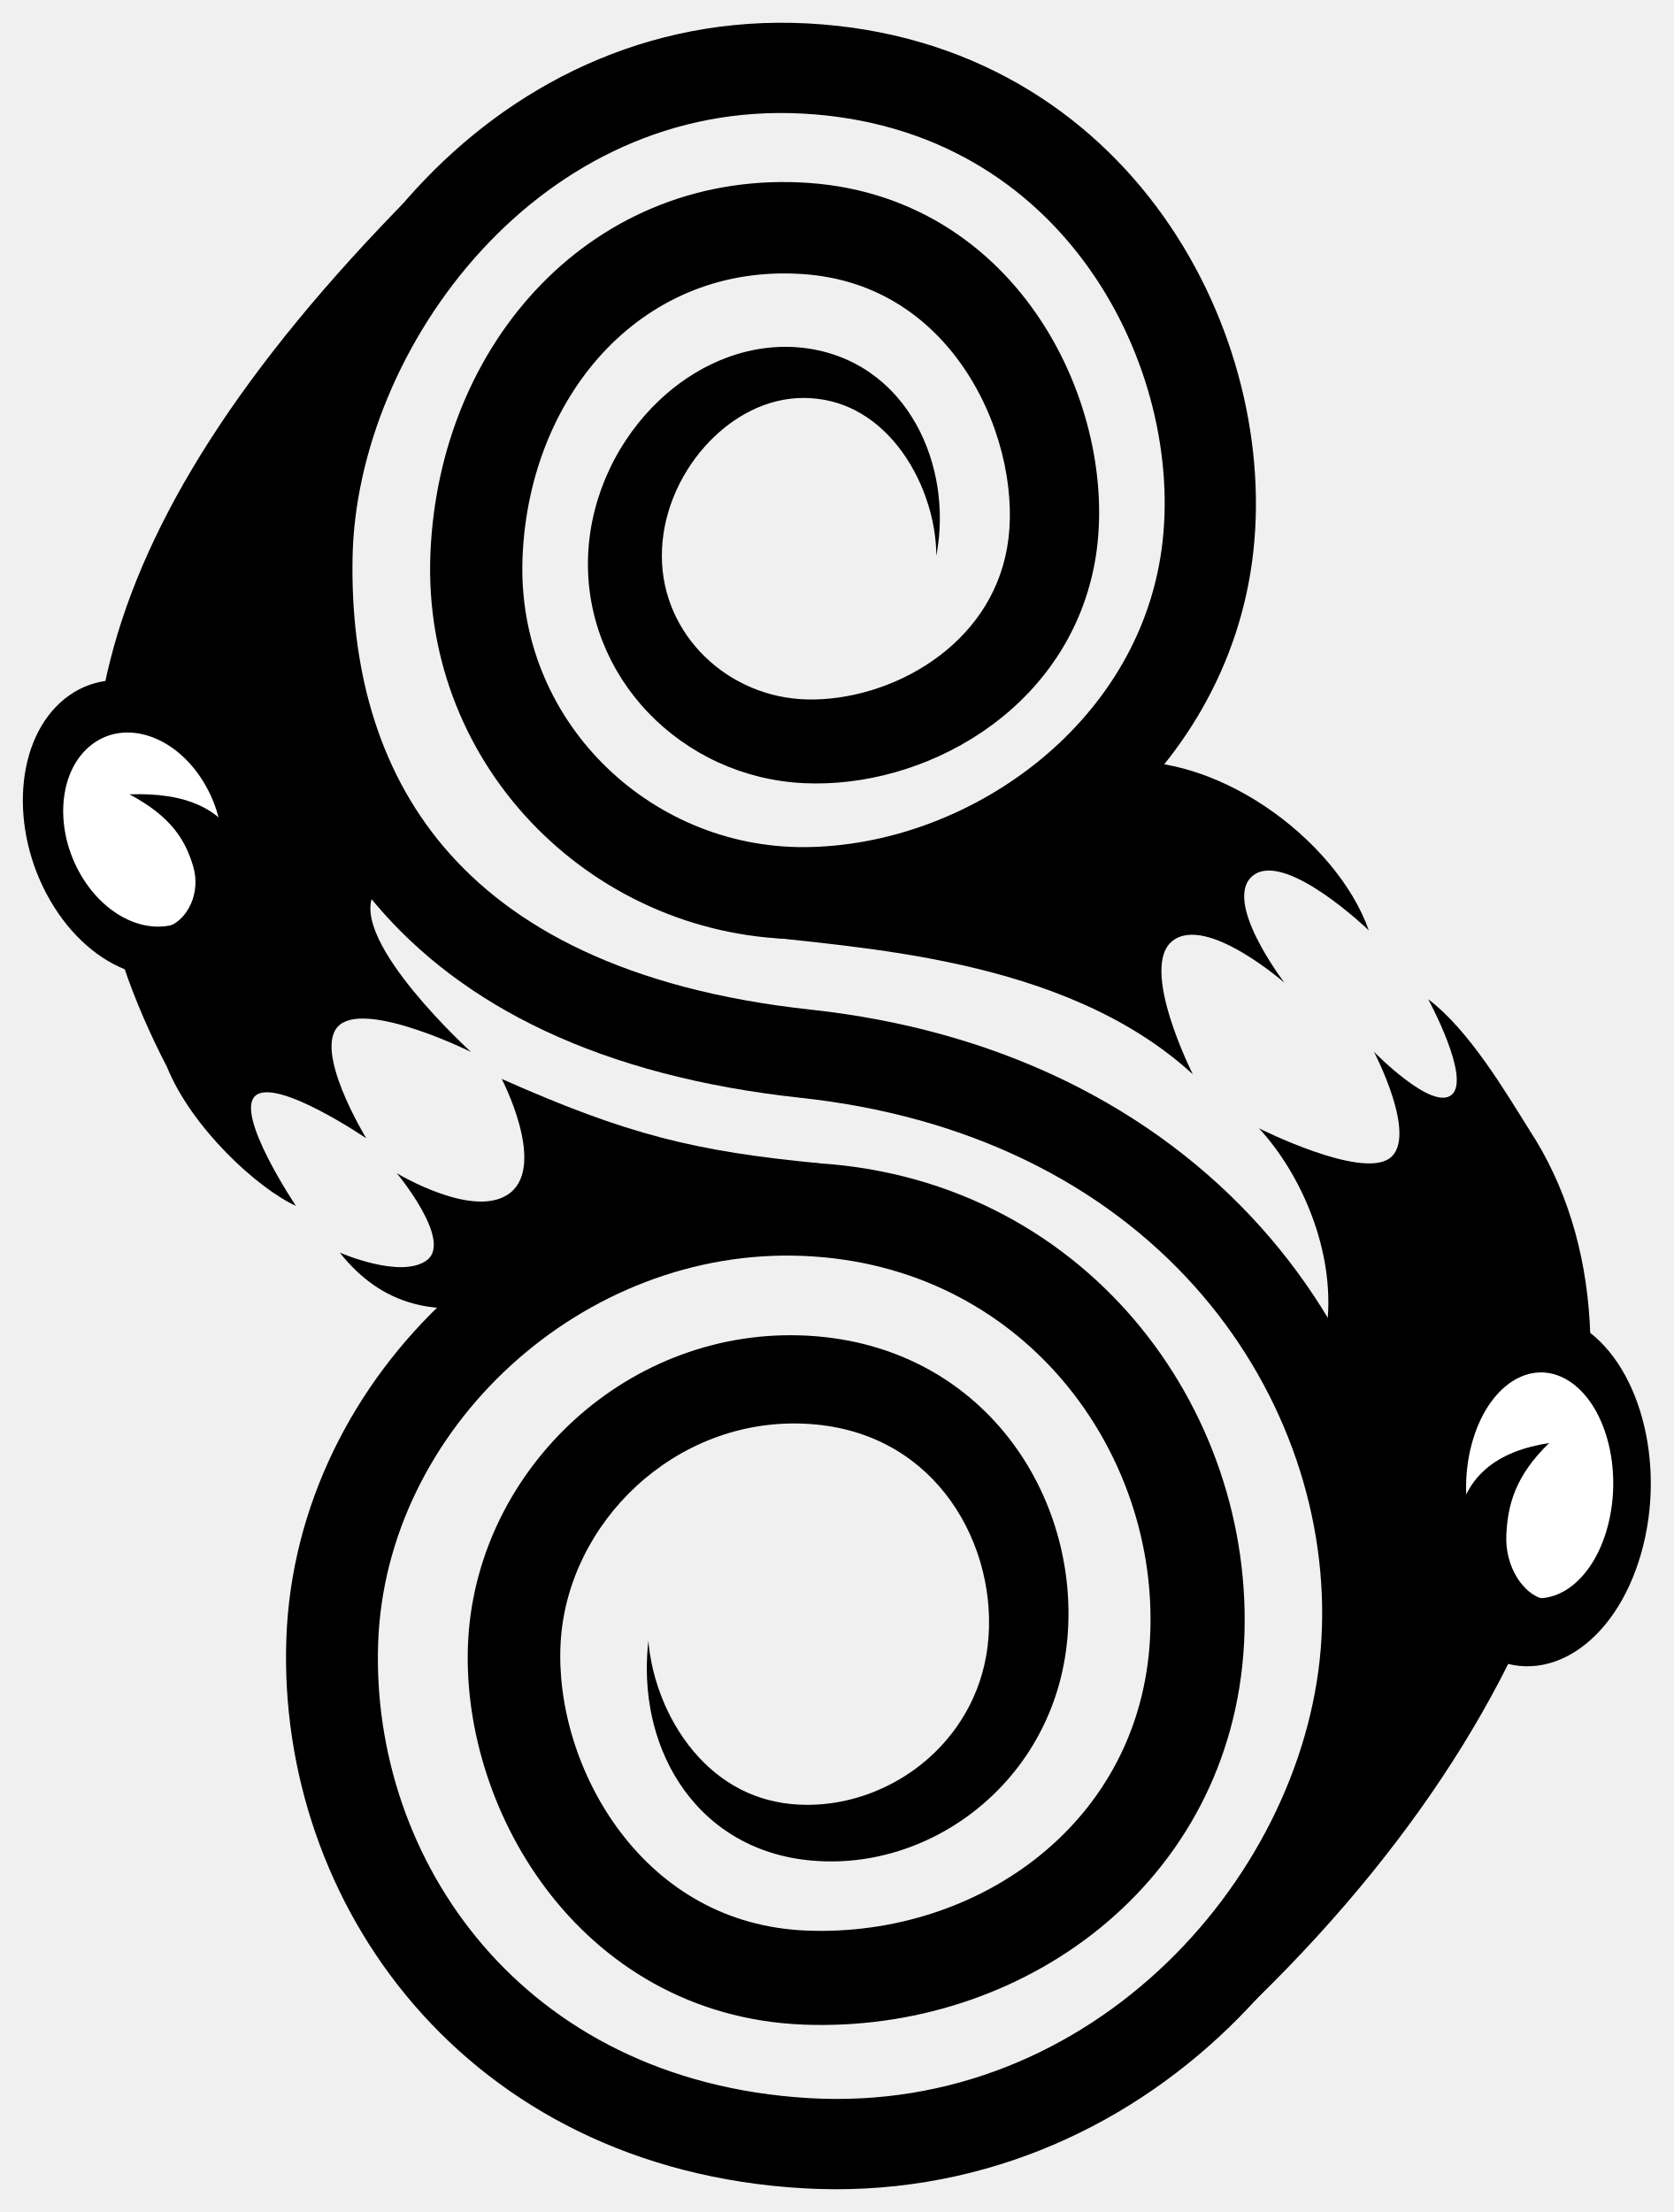
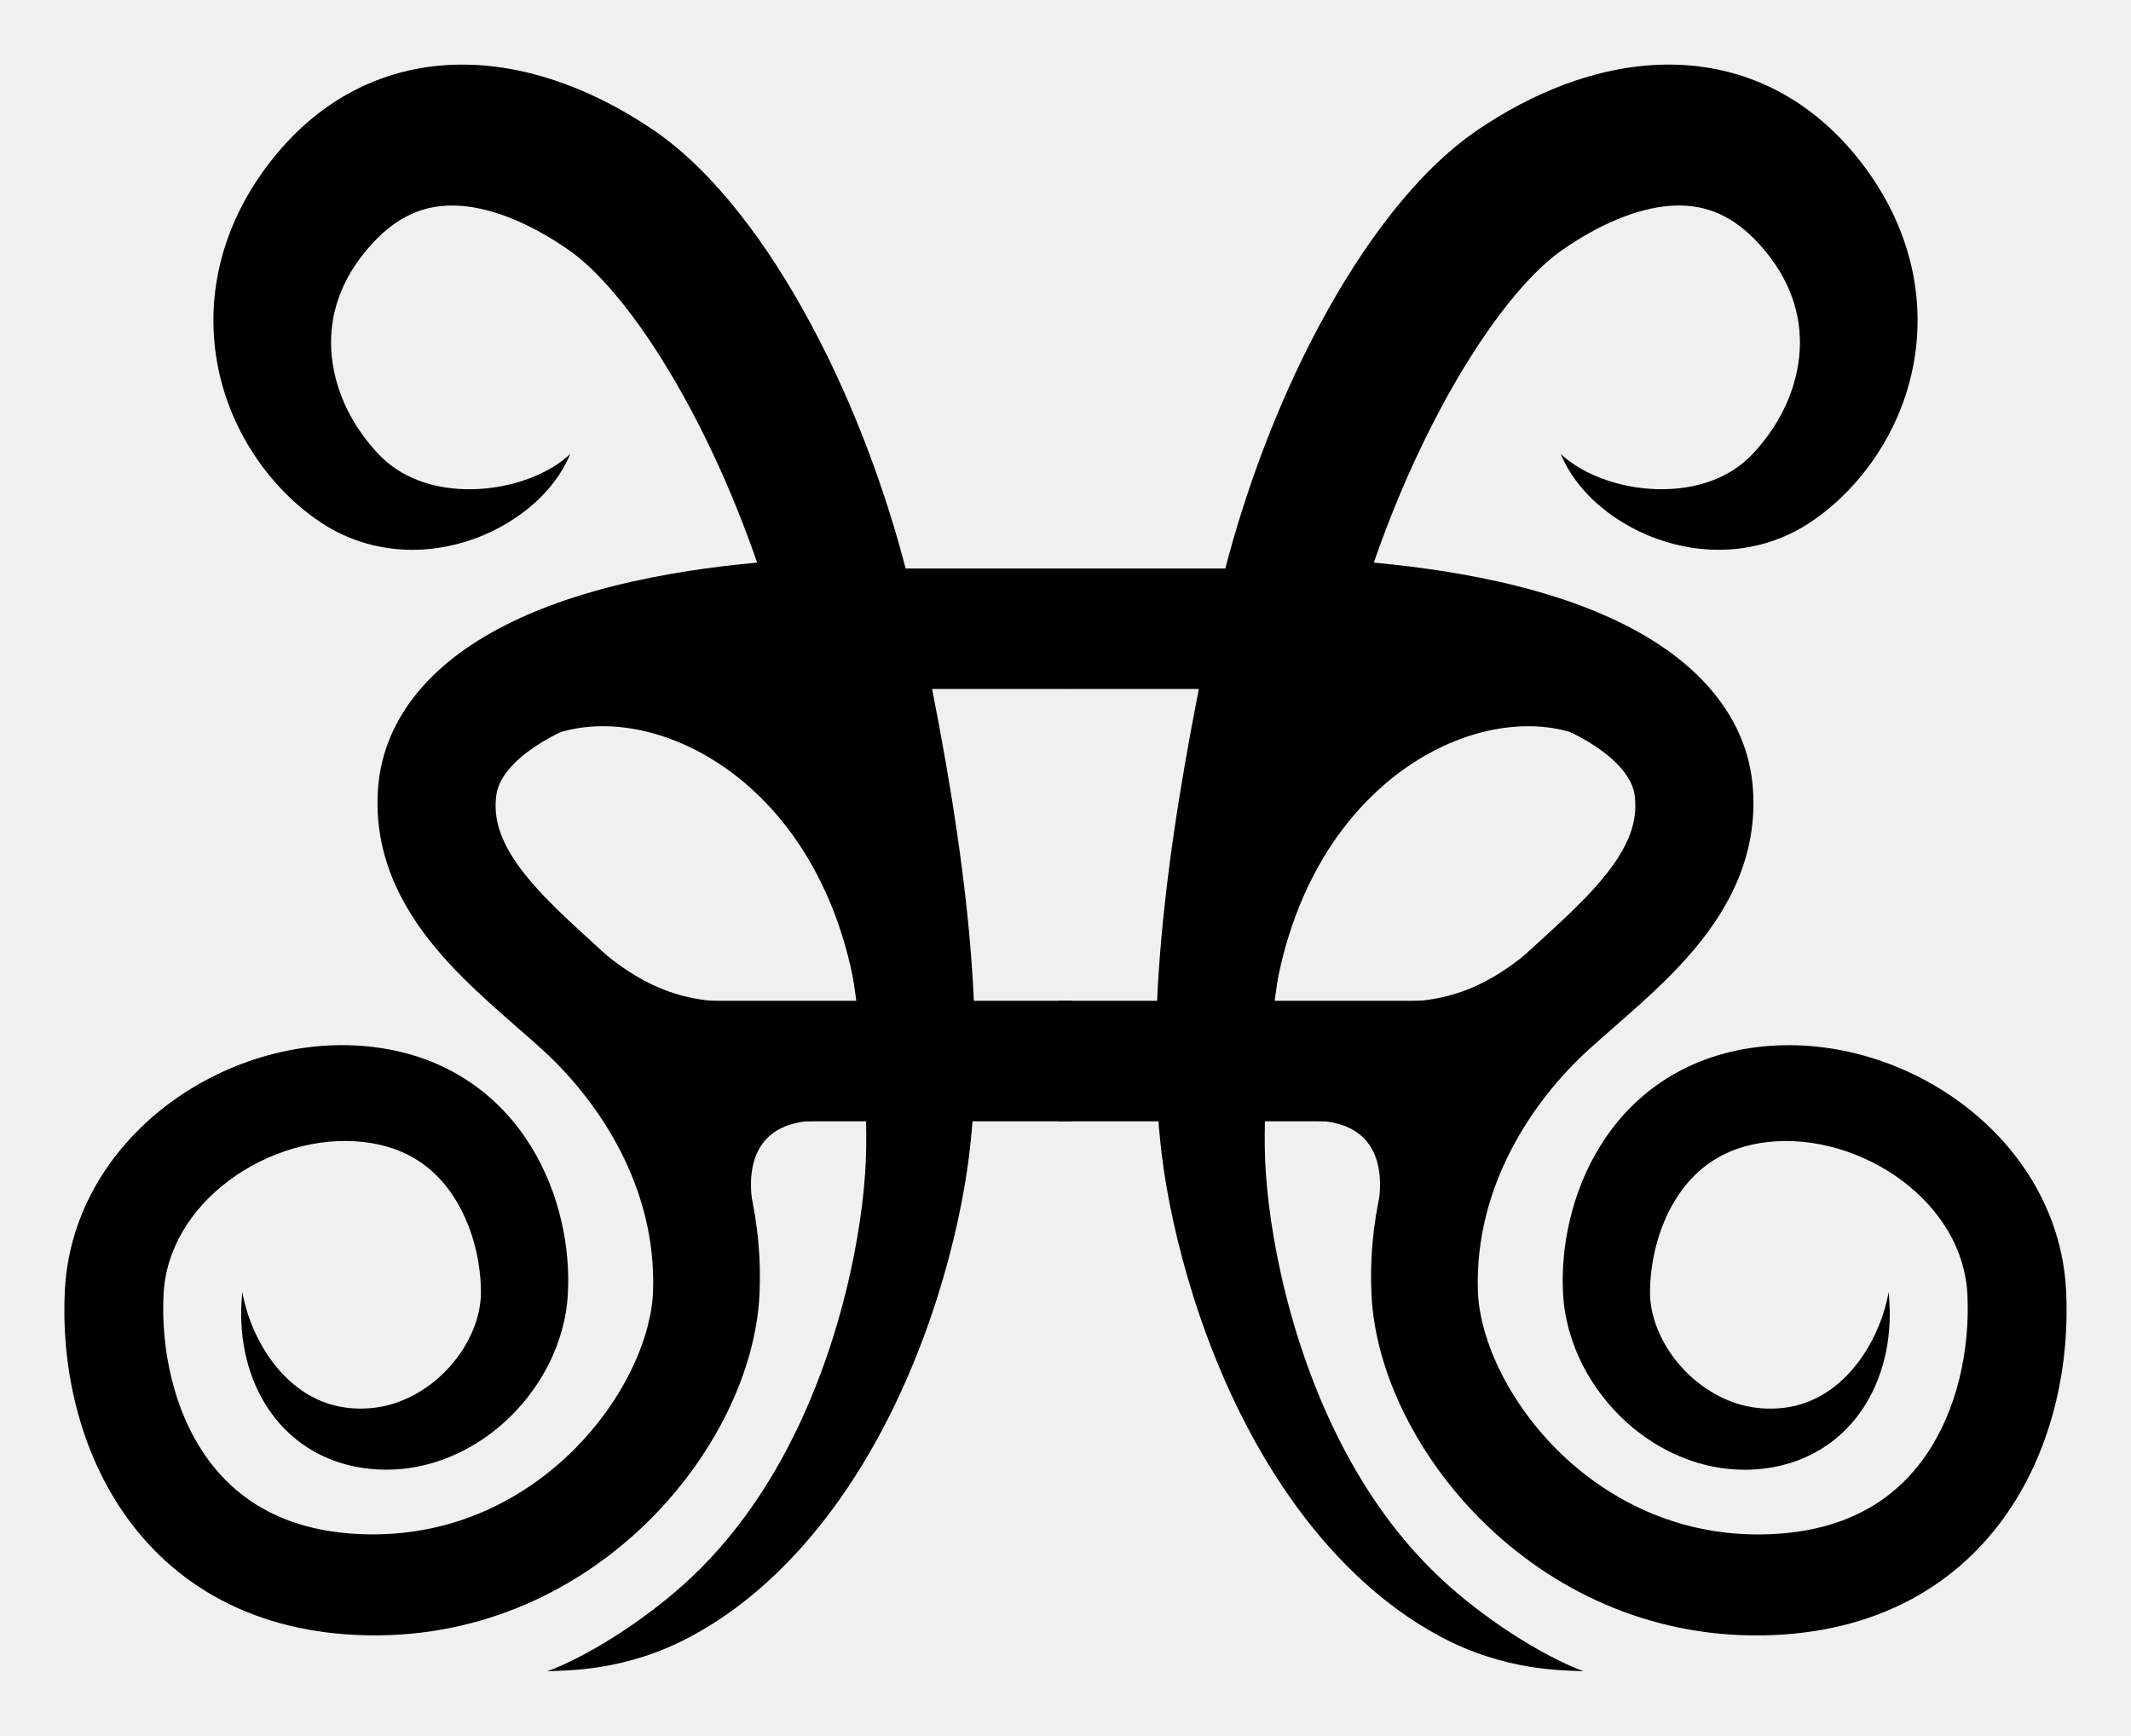
- <svg xmlns="http://www.w3.org/2000/svg" width="7.343in" height="9.705in" viewBox="0 0 186.512 246.507" version="1.1" id="svg1500">
+ <svg xmlns="http://www.w3.org/2000/svg" width="3.303in" height="2.691in" viewBox="0 0 83.896 68.351" version="1.1" id="svg1500">
  <defs id="defs1497">
    </defs>
-   <g id="layer1" transform="translate(136.1295,-2.342776)">
-     <path style="fill:#000000;fill-opacity:1;fill-rule:nonzero;stroke:none;stroke-width:3.545;stroke-linecap:square;stroke-miterlimit:2;stroke-dasharray:none;stroke-opacity:1" d="m -31.786,64.286 c 0.31,-1.647 0.582,-4.036 0.234,-6.915 -0.253,-2.092 -0.852,-4.56 -2.084,-7.009 -1.028,-2.041 -2.557,-4.182 -4.772,-5.922 -1.966,-1.545 -4.517,-2.802 -7.693,-3.266 -2.928,-0.427 -5.977,-0.1 -8.951,0.994 -2.441,0.898 -4.794,2.301 -6.916,4.16 -0.265,0.232 -0.527,0.472 -0.786,0.72 -2.098,2.006 -4.039,4.575 -5.479,7.648 -1.293,2.759 -2.204,5.982 -2.354,9.497 -0.138,3.259 0.39,6.522 1.605,9.623 1.135,2.895 2.856,5.611 5.115,7.967 2.135,2.226 4.751,4.131 7.762,5.513 2.873,1.319 6.114,2.164 9.592,2.325 3.269,0.152 6.725,-0.249 10.143,-1.216 3.299,-0.934 6.612,-2.411 9.67,-4.474 2.966,-2.001 5.727,-4.579 7.949,-7.764 2.169,-3.11 3.81,-6.782 4.599,-10.985 0.771,-4.109 0.669,-8.671 -0.263,-13.222 -0.914,-4.462 -2.653,-9.038 -5.282,-13.228 -2.583,-4.117 -6.067,-7.925 -10.521,-10.814 -4.4,-2.854 -9.676,-4.762 -15.774,-5.189 -5.886,-0.412 -11.48,0.46 -16.581,2.456 -5.031,1.969 -9.505,5.003 -13.25,8.852 -7.363,7.567 -11.869,18.24 -12.341,30.046 -0.239,5.983 0.8,11.701 2.889,16.909 2.072,5.168 5.166,9.805 9.021,13.684 3.833,3.857 8.424,6.969 13.517,9.103 5.074,2.127 10.646,3.281 16.441,3.228 5.682,-0.052 11.394,-1.136 16.812,-3.104 5.41,-1.965 10.562,-4.824 15.129,-8.463 4.569,-3.64 8.57,-8.073 11.652,-13.194 C 0.386,77.112 2.538,71.309 3.402,64.977 4.265,58.661 3.833,51.916 2.189,45.344 0.539,38.745 -2.35,32.245 -6.471,26.444 -10.616,20.609 -16.014,15.474 -22.648,11.675 -29.33,7.848 -37.168,5.434 -46.068,4.957 c -9.019,-0.484 -17.326,1.265 -24.683,4.568 -7.405,3.324 -13.8,8.195 -19.05,13.914 -5.295,5.768 -9.449,12.428 -12.321,19.346 -2.904,6.995 -4.527,14.329 -4.663,21.403 -0.133,6.904 0.633,13.809 2.6,20.385 2,6.687 5.231,12.989 9.952,18.556 4.804,5.664 11.044,10.441 18.841,14.1 7.93,3.722 17.399,6.257 28.52,7.459 9.374,1.014 17.476,3.376 24.372,6.622 0.706,0.332 1.401,0.675 2.086,1.027 7.354,3.784 13.469,8.706 18.31,14.378 9.417,11.035 13.987,24.917 13.244,38.201 -0.358,6.412 -2.083,12.988 -5.059,19.248 -2.934,6.172 -7.061,11.984 -12.188,16.928 -5.064,4.884 -11.081,8.9 -17.834,11.568 -6.675,2.637 -14.106,3.973 -22.103,3.495 -8.054,-0.481 -15.115,-2.404 -21.162,-5.372 -6.005,-2.947 -11.055,-6.947 -15.099,-11.658 -8.037,-9.362 -12.126,-21.572 -11.679,-33.754 0.218,-5.924 1.727,-11.637 4.283,-16.884 2.554,-5.241 6.146,-10 10.506,-13.984 4.357,-3.982 9.454,-7.166 14.995,-9.287 5.54,-2.12 11.513,-3.173 17.642,-2.911 6.161,0.264 11.685,1.767 16.492,4.16 4.828,2.404 8.977,5.729 12.337,9.674 6.793,7.974 10.313,18.409 9.763,28.774 -0.274,5.165 -1.603,9.771 -3.689,13.771 -2.107,4.04 -5.015,7.518 -8.484,10.348 -7.077,5.773 -16.437,8.813 -26.005,8.461 -4.655,-0.171 -8.663,-1.392 -12.064,-3.273 -3.469,-1.918 -6.392,-4.572 -8.737,-7.655 -2.391,-3.143 -4.16,-6.706 -5.286,-10.334 -1.15,-3.707 -1.605,-7.404 -1.425,-10.747 0.18,-3.359 1.063,-6.585 2.489,-9.524 1.464,-3.019 3.494,-5.722 5.914,-7.966 2.492,-2.31 5.377,-4.116 8.482,-5.314 3.207,-1.238 6.648,-1.828 10.191,-1.684 3.664,0.149 6.734,1.048 9.268,2.364 2.659,1.38 4.829,3.272 6.532,5.436 1.8,2.287 3.085,4.887 3.881,7.553 0.848,2.842 1.131,5.724 0.935,8.423 -0.207,2.86 -0.977,5.373 -2.054,7.515 -1.19,2.367 -2.778,4.33 -4.513,5.89 -1.214,1.091 -2.506,1.991 -3.811,2.714 -3.133,1.737 -6.517,2.577 -9.781,2.584 -2.617,0.007 -4.837,-0.531 -6.714,-1.366 -2.146,-0.955 -3.926,-2.336 -5.368,-3.883 -1.733,-1.859 -2.977,-3.949 -3.841,-5.924 -1.193,-2.725 -1.681,-5.262 -1.827,-7.115 -0.197,1.819 -0.337,4.486 0.224,7.596 0.404,2.24 1.203,4.867 2.717,7.439 1.258,2.139 3.078,4.346 5.652,6.116 2.274,1.564 5.165,2.804 8.721,3.253 4.317,0.547 9.002,-0.062 13.481,-2.074 1.861,-0.836 3.733,-1.935 5.523,-3.331 2.556,-1.993 4.979,-4.623 6.865,-7.926 1.712,-2.999 2.99,-6.574 3.446,-10.658 0.418,-3.745 0.162,-7.739 -0.887,-11.699 -0.983,-3.714 -2.678,-7.438 -5.188,-10.801 -2.385,-3.194 -5.524,-6.081 -9.46,-8.226 -3.772,-2.055 -8.228,-3.402 -13.323,-3.681 -4.904,-0.269 -9.708,0.487 -14.193,2.155 -4.331,1.61 -8.334,4.059 -11.784,7.193 -3.348,3.041 -6.185,6.736 -8.255,10.914 -2.018,4.073 -3.314,8.622 -3.605,13.433 -0.28,4.647 0.329,9.576 1.797,14.385 1.439,4.715 3.727,9.393 6.89,13.581 3.11,4.118 7.097,7.799 11.968,10.508 4.811,2.676 10.421,4.365 16.746,4.606 11.977,0.455 23.874,-3.323 33.039,-10.797 4.514,-3.681 8.358,-8.259 11.159,-13.637 2.78,-5.338 4.504,-11.413 4.853,-18.073 0.683,-13.057 -3.75,-26.118 -12.29,-36.113 -4.245,-4.968 -9.508,-9.18 -15.651,-12.226 -6.13,-3.04 -13.088,-4.896 -20.697,-5.209 -7.618,-0.313 -14.999,1.012 -21.79,3.625 -6.782,2.61 -12.978,6.506 -18.254,11.348 -5.279,4.844 -9.657,10.653 -12.783,17.104 -3.134,6.468 -5.012,13.586 -5.268,21.013 -0.507,14.671 4.434,29.396 14.216,40.741 4.936,5.725 11.086,10.569 18.35,14.117 7.319,3.575 15.699,5.801 25.016,6.343 9.516,0.554 18.408,-1.053 26.389,-4.222 8.054,-3.197 15.154,-7.969 21.084,-13.706 5.995,-5.8 10.813,-12.604 14.244,-19.846 3.478,-7.343 5.552,-15.178 5.978,-22.971 0.869,-15.891 -4.6,-32.254 -15.638,-45.174 -5.688,-6.659 -12.826,-12.38 -21.311,-16.745 -0.789,-0.406 -1.589,-0.8 -2.4,-1.181 -7.935,-3.734 -17.105,-6.379 -27.518,-7.507 -10.256,-1.111 -18.625,-3.413 -25.377,-6.586 -6.609,-3.105 -11.674,-7.046 -15.487,-11.549 -3.752,-4.431 -6.36,-9.489 -7.999,-14.988 -1.618,-5.432 -2.289,-11.291 -2.164,-17.346 0.117,-5.71 1.445,-11.816 3.926,-17.771 2.45,-5.881 5.993,-11.537 10.474,-16.406 4.434,-4.818 9.755,-8.83 15.788,-11.528 5.967,-2.669 12.684,-4.079 20.036,-3.676 7.366,0.404 13.665,2.392 18.944,5.425 5.267,3.026 9.585,7.129 12.942,11.87 3.348,4.727 5.717,10.063 7.067,15.5 1.348,5.425 1.66,10.865 0.979,15.795 -0.676,4.894 -2.344,9.384 -4.76,13.385 -2.418,4.004 -5.593,7.53 -9.28,10.46 -3.69,2.932 -7.869,5.246 -12.256,6.833 -4.395,1.591 -8.958,2.438 -13.409,2.474 -4.366,0.036 -8.557,-0.836 -12.379,-2.441 -3.841,-1.613 -7.306,-3.964 -10.198,-6.875 -2.907,-2.927 -5.223,-6.408 -6.771,-10.266 -1.556,-3.879 -2.341,-8.154 -2.163,-12.674 0.373,-9.453 3.965,-17.689 9.421,-23.315 2.769,-2.855 6.024,-5.057 9.636,-6.481 3.653,-1.44 7.731,-2.108 12.149,-1.811 4.346,0.292 7.975,1.615 10.974,3.542 3.069,1.972 5.575,4.642 7.501,7.676 1.967,3.098 3.301,6.53 4.014,9.892 0.731,3.447 0.786,6.7 0.307,9.399 -0.491,2.765 -1.53,5.16 -2.921,7.211 -1.436,2.116 -3.274,3.904 -5.343,5.347 -2.136,1.49 -4.496,2.596 -6.876,3.318 -2.468,0.749 -4.909,1.071 -7.136,1.021 -2.241,-0.049 -4.343,-0.536 -6.226,-1.332 -1.977,-0.836 -3.715,-2.015 -5.152,-3.408 -1.519,-1.473 -2.695,-3.178 -3.501,-4.999 -0.861,-1.944 -1.306,-4.027 -1.32,-6.169 -0.015,-2.328 0.471,-4.56 1.263,-6.563 0.88,-2.224 2.135,-4.158 3.521,-5.714 0.171,-0.192 0.343,-0.378 0.517,-0.558 1.399,-1.448 2.946,-2.586 4.541,-3.391 1.93,-0.974 3.941,-1.468 5.947,-1.465 2.219,0.006 4.127,0.54 5.765,1.384 1.867,0.962 3.417,2.346 4.657,3.883 1.48,1.835 2.508,3.87 3.179,5.745 0.921,2.574 1.197,4.868 1.194,6.583 z" id="path6734" />
-     <path style="fill:#000000;fill-opacity:1;stroke:none;stroke-width:3.545;stroke-linecap:square;stroke-miterlimit:2;stroke-dasharray:none;stroke-opacity:1" d="m -90.615,96.234 c 0,0 -21.479,21.623 -26.911,25.001 -15.271,-29.483 -10.731,-58.697 27.259,-97.166 l -9.692,45.6 z" id="path7641" />
-     <ellipse style="fill:#000000;fill-opacity:1;stroke:none;stroke-width:3.566;stroke-linecap:square;stroke-miterlimit:2;stroke-dasharray:none;stroke-opacity:1" id="ellipse7643" cx="-1.734" cy="153.526" rx="16.707" ry="12.816" transform="matrix(0.5018152,0.8649748,-0.7794841,0.626422,0,0)" />
-     <ellipse style="fill:#ffffff;fill-opacity:1;stroke:none;stroke-width:3.557;stroke-linecap:square;stroke-miterlimit:2;stroke-dasharray:none;stroke-opacity:1" id="ellipse7645" cx="1.569" cy="152.9" rx="11.047" ry="8.587" transform="matrix(0.5169984,0.8559864,-0.791501,0.6111679,0,0)" />
-     <path style="fill:#000000;fill-opacity:1;stroke:none;stroke-width:3.545;stroke-linecap:square;stroke-miterlimit:2;stroke-dasharray:none;stroke-opacity:1" d="m -117.526,121.235 c 2.773,6.836 10.132,13.557 14.376,15.494 0,0 -6.887,-10.256 -4.507,-12.284 2.38,-2.028 12.346,4.752 12.346,4.752 0,0 -6.178,-10.097 -2.924,-12.671 3.254,-2.574 14.598,3.047 14.598,3.047 0,0 -13.478,-12.244 -10.884,-17.533 l 1.835,-1.521 -6.811,-8.151 -10.007,8.271 z" id="path7649" />
-     <path style="fill:#000000;fill-opacity:1;stroke:none;stroke-width:3.545;stroke-linecap:square;stroke-miterlimit:2;stroke-dasharray:none;stroke-opacity:1" d="m -117.453,105.644 c 2.309,-0.834 3.721,-3.875 2.847,-6.778 -0.874,-2.903 -2.429,-5.521 -7.093,-7.999 5.917,-0.222 10.962,1.35 12.77,6.919 1.808,5.569 0.545,9.806 0.545,9.806 z" id="path7651" />
-     <path style="fill:#000000;fill-opacity:1;stroke:none;stroke-width:3.545;stroke-linecap:square;stroke-miterlimit:2;stroke-dasharray:none;stroke-opacity:1" d="m 25.646,144.17 8.694,-15.855 c 15.946,24.443 3.993,67.139 -38.073,103.844 l 20.024,-52.771 -4.779,-26.341 z" id="path7679" />
-     <ellipse style="fill:#000000;fill-opacity:1;stroke:none;stroke-width:3.602;stroke-linecap:square;stroke-miterlimit:2;stroke-dasharray:none;stroke-opacity:1" id="ellipse7681" cx="132.025" cy="82.056" rx="19.081" ry="14.132" transform="matrix(-0.2748403,0.9614899,0.863351,0.5046038,0,0)" />
-     <ellipse style="fill:#ffffff;fill-opacity:1;stroke:none;stroke-width:3.619;stroke-linecap:square;stroke-miterlimit:2;stroke-dasharray:none;stroke-opacity:1" id="ellipse7683" cx="130.078" cy="81.115" rx="12.119" ry="8.868" transform="matrix(-0.2597018,0.9656889,0.8535951,0.5209371,0,0)" />
-     <path style="fill:#000000;fill-opacity:1;stroke:none;stroke-width:3.545;stroke-linecap:square;stroke-miterlimit:2;stroke-dasharray:none;stroke-opacity:1" d="m 35.97,180.562 c -2.352,-0.503 -4.376,-3.654 -4.232,-7.082 0.144,-3.427 0.991,-6.663 4.777,-10.325 -5.582,0.864 -9.934,3.581 -10.333,10.18 -0.399,6.6 1.763,11.124 1.763,11.124 z" id="path7651-5" />
-     <path style="fill:#000000;fill-opacity:1;stroke:none;stroke-width:3.545;stroke-linecap:square;stroke-miterlimit:2;stroke-dasharray:none;stroke-opacity:1" d="m 34.34,128.314 c -2.751,-4.38 -6.754,-11.187 -11.309,-14.621 0,0 4.808,8.823 2.614,10.66 -2.193,1.836 -8.658,-4.799 -8.658,-4.799 0,0 4.99,9.522 1.742,11.873 -3.247,2.351 -14.559,-3.347 -14.559,-3.347 4.745,5.134 8.456,13.665 7.62,21.702 l -3.001,3.16 6.857,6.009 11.301,-11.98 z" id="path7685" />
-     <path style="fill:#000000;fill-opacity:1;stroke:none;stroke-width:3.545;stroke-linecap:square;stroke-miterlimit:2;stroke-dasharray:none;stroke-opacity:1" d="m -76.821,146.377 c -11.665,4.211 -17.751,0.2 -21.442,-4.443 0,0 6.868,3.008 9.728,0.829 2.861,-2.18 -3.372,-9.676 -3.372,-9.676 0,0 8.82,5.35 12.71,2.127 3.89,-3.224 -1.019,-12.635 -1.019,-12.635 14.066,6.245 21.54,8.06 35.398,9.399 l -0.96,6.356 c 0,0 -19.379,3.833 -31.043,8.044 z" id="path8459" />
-     <path style="fill:#000000;fill-opacity:1;stroke:none;stroke-width:3.545;stroke-linecap:square;stroke-miterlimit:2;stroke-dasharray:none;stroke-opacity:1" d="m -13.212,87.431 c 12.078,-2.015 26.05,8.442 29.625,18.588 0,0 -9.22,-8.869 -12.853,-6.141 -3.633,2.729 3.464,11.993 3.464,11.993 0,0 -8.687,-7.628 -12.474,-4.683 -3.787,2.946 2.257,14.877 2.257,14.877 C -17.639,108.82 -40.826,108.038 -53.178,106.453 l -6.794,-6.898 23.966,-1.244 c 0,0 10.715,-8.865 22.793,-10.88 z" id="path8461" />
+   <g id="layer1" transform="translate(-45.97895,-60.56857)">
+     <path style="opacity:1;fill:#000000;fill-opacity:1;fill-rule:nonzero;stroke:none;stroke-width:2.117;stroke-linecap:butt;stroke-linejoin:miter;stroke-miterlimit:2;stroke-dasharray:none;stroke-opacity:1" d="m 81.32,82.488 c -1.848,0 -4.972,0.062 -8.182,0.556 -2.019,0.311 -4.091,0.795 -5.954,1.548 -0.053,0.022 -0.107,0.043 -0.16,0.066 -1.463,0.607 -3.008,1.473 -4.198,2.717 -0.514,0.538 -0.973,1.158 -1.32,1.865 -0.325,0.661 -0.544,1.385 -0.624,2.159 -0.131,1.282 0.056,2.512 0.518,3.677 0.419,1.056 1.04,1.996 1.744,2.839 0.664,0.795 1.41,1.514 2.145,2.178 0.708,0.64 1.411,1.235 2.02,1.787 1.098,0.995 2.242,2.354 3.087,3.994 0.833,1.617 1.352,3.464 1.295,5.487 -0.023,0.886 -0.285,1.945 -0.811,3.053 -0.42,0.885 -0.99,1.763 -1.689,2.575 -0.188,0.218 -0.387,0.433 -0.596,0.643 -0.957,0.96 -2.138,1.822 -3.523,2.433 -1.316,0.58 -2.834,0.941 -4.537,0.922 -1.662,-0.018 -2.98,-0.369 -4.024,-0.917 -1.015,-0.533 -1.821,-1.28 -2.448,-2.182 -0.619,-0.891 -1.062,-1.936 -1.334,-3.053 -0.269,-1.103 -0.363,-2.239 -0.311,-3.292 0.043,-0.888 0.307,-1.722 0.749,-2.479 0.444,-0.761 1.07,-1.446 1.827,-2.011 0.761,-0.568 1.635,-1 2.546,-1.263 0.922,-0.266 1.858,-0.352 2.741,-0.254 0.888,0.099 1.58,0.368 2.128,0.715 0.568,0.36 1.027,0.835 1.392,1.381 0.381,0.569 0.655,1.209 0.836,1.855 0.19,0.678 0.27,1.337 0.276,1.904 0.009,0.501 -0.098,1.021 -0.302,1.524 -0.222,0.546 -0.547,1.047 -0.928,1.472 -0.316,0.353 -0.663,0.647 -1.021,0.882 -0.123,0.081 -0.25,0.157 -0.379,0.227 -0.532,0.286 -1.114,0.473 -1.73,0.523 -0.654,0.052 -1.227,-0.03 -1.736,-0.208 -0.561,-0.197 -1.054,-0.515 -1.48,-0.911 -0.494,-0.46 -0.875,-1.005 -1.156,-1.538 -0.388,-0.737 -0.578,-1.431 -0.661,-1.923 -0.049,0.482 -0.093,1.234 0.058,2.123 0.108,0.639 0.325,1.385 0.738,2.115 0.358,0.632 0.87,1.266 1.6,1.777 0.674,0.471 1.52,0.824 2.542,0.944 0.983,0.114 1.97,-0.007 2.904,-0.337 0.225,-0.08 0.446,-0.171 0.662,-0.274 0.625,-0.296 1.237,-0.698 1.801,-1.206 0.677,-0.609 1.291,-1.376 1.747,-2.276 0.419,-0.826 0.713,-1.785 0.765,-2.817 0.046,-0.873 -0.027,-1.858 -0.265,-2.869 -0.227,-0.965 -0.611,-1.986 -1.211,-2.947 -0.581,-0.931 -1.372,-1.818 -2.42,-2.518 -1.026,-0.686 -2.262,-1.167 -3.71,-1.351 -1.412,-0.179 -2.853,-0.053 -4.223,0.326 -1.353,0.374 -2.651,0.999 -3.795,1.837 -1.138,0.834 -2.136,1.889 -2.876,3.134 -0.742,1.25 -1.217,2.682 -1.302,4.237 -0.078,1.407 0.038,2.922 0.394,4.412 0.361,1.51 0.972,3.016 1.899,4.366 0.95,1.384 2.216,2.583 3.831,3.443 1.659,0.884 3.605,1.368 5.817,1.405 2.304,0.038 4.386,-0.438 6.195,-1.218 1.894,-0.816 3.494,-1.964 4.782,-3.224 0.283,-0.277 0.552,-0.56 0.807,-0.848 0.944,-1.066 1.734,-2.24 2.335,-3.46 0.741,-1.504 1.214,-3.121 1.285,-4.695 0.129,-2.832 -0.554,-5.395 -1.624,-7.58 -1.074,-2.193 -2.529,-3.986 -3.924,-5.311 -0.681,-0.648 -1.37,-1.255 -1.995,-1.844 -0.661,-0.623 -1.218,-1.192 -1.672,-1.76 -0.477,-0.597 -0.787,-1.127 -0.968,-1.617 -0.189,-0.511 -0.245,-0.998 -0.182,-1.507 0.025,-0.192 0.085,-0.381 0.185,-0.575 0.11,-0.212 0.275,-0.441 0.512,-0.682 0.579,-0.588 1.475,-1.134 2.617,-1.599 0.04,-0.016 0.079,-0.032 0.119,-0.048 1.422,-0.565 3.115,-0.973 4.914,-1.251 2.854,-0.441 5.696,-0.512 7.456,-0.512 z" id="path7487" />
+     <path style="opacity:1;fill:#000000;fill-opacity:1;fill-rule:nonzero;stroke:none;stroke-width:2.117;stroke-linecap:butt;stroke-linejoin:miter;stroke-miterlimit:2;stroke-dasharray:none;stroke-opacity:1" d="m 68.431,78.442 c -0.359,0.344 -0.98,0.77 -1.904,1.067 -0.649,0.209 -1.421,0.344 -2.236,0.323 -0.721,-0.019 -1.429,-0.158 -2.063,-0.438 -0.6,-0.265 -1.099,-0.638 -1.507,-1.118 -0.151,-0.17 -0.294,-0.347 -0.43,-0.53 -0.287,-0.389 -0.549,-0.828 -0.76,-1.31 -0.282,-0.642 -0.468,-1.347 -0.51,-2.079 -0.038,-0.677 0.047,-1.376 0.298,-2.078 0.237,-0.664 0.638,-1.372 1.288,-2.091 0.623,-0.688 1.232,-1.074 1.79,-1.284 0.546,-0.206 1.126,-0.277 1.75,-0.228 0.633,0.05 1.327,0.226 2.065,0.533 0.743,0.309 1.494,0.736 2.219,1.248 0.588,0.417 1.297,1.101 2.078,2.082 0.797,1 1.599,2.221 2.365,3.598 0.39,0.701 0.766,1.434 1.124,2.192 1.051,2.217 2.055,4.86 2.796,7.739 0.968,3.781 1.819,7.415 2.413,10.782 0.61,3.461 0.905,6.402 0.873,8.918 -0.007,0.642 -0.058,1.396 -0.159,2.219 -0.105,0.863 -0.262,1.782 -0.471,2.723 -0.471,2.123 -1.167,4.188 -2.051,6.046 -1.158,2.432 -2.491,4.212 -3.802,5.535 -0.489,0.494 -0.959,0.907 -1.39,1.257 -1.983,1.608 -3.829,2.529 -4.682,2.829 0.84,-0.039 3.085,0.001 5.643,-1.364 0.551,-0.294 1.154,-0.667 1.789,-1.139 1.707,-1.27 3.457,-3.119 5.026,-5.717 1.197,-1.982 2.17,-4.205 2.902,-6.516 0.325,-1.025 0.592,-2.037 0.802,-3.003 0.201,-0.919 0.349,-1.792 0.446,-2.577 0.358,-2.885 0.292,-6.188 -0.115,-9.893 -0.396,-3.605 -1.099,-7.454 -1.937,-11.345 -0.711,-3.283 -1.753,-6.311 -2.894,-8.873 -0.391,-0.878 -0.81,-1.737 -1.254,-2.567 -0.866,-1.619 -1.834,-3.14 -2.877,-4.455 -0.999,-1.259 -2.119,-2.398 -3.336,-3.228 -1.044,-0.711 -2.203,-1.342 -3.439,-1.804 -1.228,-0.459 -2.558,-0.759 -3.932,-0.782 -1.393,-0.023 -2.804,0.24 -4.146,0.878 -1.367,0.649 -2.561,1.638 -3.566,2.926 -1.027,1.315 -1.671,2.697 -1.997,4.064 -0.341,1.433 -0.323,2.806 -0.079,4.037 0.262,1.322 0.784,2.483 1.415,3.444 0.476,0.725 1.02,1.345 1.588,1.861 0.268,0.244 0.55,0.471 0.843,0.678 1.03,0.739 2.152,1.098 3.222,1.191 1.115,0.097 2.156,-0.095 3.029,-0.412 0.999,-0.362 1.798,-0.892 2.379,-1.417 0.83,-0.75 1.206,-1.471 1.393,-1.921 z" id="path7495" />
+     <path style="color:#000000;fill:#000000;stroke-linecap:square;stroke-miterlimit:2;-inkscape-stroke:none" d="m 66.139,86.559 0.793,3.333 c 3.769,-2.315 11.559,0.833 12.835,10.411 l 1.684,-15.191 z" id="path5633" />
+     <g id="g10398" transform="matrix(-1,0,0,1,156.8597,1.5875)" />
+     <path id="path10753" style="stroke:none;stroke-width:3.545;stroke-miterlimit:2" d="m 78.68,82.954 h 9.247 l 2.117,2.372 -2.117,2.372 h -9.247 z" />
+     <path id="path11042" style="stroke:none;stroke-width:3.545;stroke-miterlimit:2" d="M 88.17,99.978 H 69.265 l 2.554,4.744 H 88.17 l 2.117,-2.372 z" />
+     <path style="fill:#000000;stroke:none;stroke-width:3.545;stroke-linecap:butt;stroke-miterlimit:2;stroke-dasharray:none;stroke-opacity:1" d="m 75.701,108.484 -3.433,-4.686 6.102,0.899 c -2.518,-0.064 -3.169,1.589 -2.67,3.787 z" id="path11046" />
+     <path style="fill:#000000;stroke:none;stroke-width:3.545;stroke-linecap:butt;stroke-miterlimit:2;stroke-dasharray:none;stroke-opacity:1" d="m 68.455,96.906 c 2.189,2.204 3.942,3.106 6.32,3.106 l -3.569,2.779 z" id="path11048" />
+     <path style="opacity:1;fill:#000000;fill-opacity:1;fill-rule:nonzero;stroke:none;stroke-width:2.117;stroke-linecap:butt;stroke-linejoin:miter;stroke-miterlimit:2;stroke-dasharray:none;stroke-opacity:1" d="m 94.534,87.234 c 1.76,0 4.602,0.071 7.456,0.512 1.799,0.278 3.491,0.686 4.914,1.251 0.04,0.016 0.08,0.032 0.119,0.048 1.141,0.465 2.038,1.011 2.617,1.599 0.238,0.241 0.403,0.471 0.512,0.682 0.1,0.194 0.16,0.383 0.185,0.575 0.063,0.509 0.007,0.996 -0.182,1.507 -0.181,0.49 -0.491,1.02 -0.968,1.617 -0.455,0.569 -1.012,1.138 -1.672,1.76 -0.625,0.589 -1.314,1.196 -1.995,1.844 -1.395,1.325 -2.849,3.118 -3.924,5.311 -1.07,2.185 -1.754,4.748 -1.624,7.58 0.071,1.574 0.544,3.191 1.285,4.695 0.601,1.22 1.391,2.394 2.335,3.46 0.255,0.288 0.524,0.571 0.807,0.848 1.288,1.26 2.888,2.408 4.782,3.224 1.81,0.779 3.891,1.256 6.195,1.218 2.212,-0.037 4.158,-0.521 5.817,-1.405 1.615,-0.86 2.881,-2.059 3.831,-3.443 0.927,-1.35 1.539,-2.856 1.899,-4.366 0.356,-1.49 0.472,-3.005 0.394,-4.412 -0.086,-1.555 -0.56,-2.987 -1.302,-4.237 -0.739,-1.245 -1.738,-2.3 -2.876,-3.134 -1.144,-0.839 -2.442,-1.463 -3.795,-1.837 -1.37,-0.379 -2.81,-0.505 -4.223,-0.326 -1.448,0.183 -2.684,0.665 -3.71,1.351 -1.048,0.7 -1.839,1.587 -2.42,2.518 -0.6,0.961 -0.984,1.982 -1.211,2.947 -0.238,1.012 -0.311,1.996 -0.265,2.869 0.052,1.032 0.346,1.991 0.765,2.817 0.456,0.9 1.07,1.667 1.747,2.276 0.565,0.508 1.176,0.91 1.801,1.206 0.216,0.102 0.437,0.194 0.662,0.274 0.934,0.33 1.921,0.452 2.904,0.337 1.022,-0.12 1.868,-0.472 2.542,-0.944 0.73,-0.511 1.243,-1.145 1.6,-1.777 0.413,-0.73 0.63,-1.476 0.738,-2.115 0.151,-0.889 0.106,-1.641 0.058,-2.123 -0.083,0.493 -0.273,1.186 -0.661,1.923 -0.28,0.532 -0.661,1.077 -1.156,1.538 -0.426,0.396 -0.919,0.714 -1.48,0.911 -0.509,0.178 -1.082,0.26 -1.736,0.208 -0.617,-0.05 -1.199,-0.236 -1.73,-0.523 -0.129,-0.07 -0.256,-0.145 -0.379,-0.227 -0.357,-0.235 -0.705,-0.53 -1.021,-0.882 -0.381,-0.425 -0.706,-0.926 -0.928,-1.472 -0.204,-0.503 -0.312,-1.023 -0.302,-1.524 0.006,-0.567 0.087,-1.227 0.276,-1.904 0.181,-0.646 0.456,-1.287 0.836,-1.855 0.365,-0.546 0.824,-1.021 1.392,-1.381 0.548,-0.348 1.241,-0.616 2.128,-0.715 0.883,-0.099 1.82,-0.012 2.741,0.254 0.911,0.263 1.785,0.694 2.546,1.263 0.757,0.565 1.383,1.25 1.827,2.011 0.442,0.757 0.706,1.59 0.749,2.479 0.052,1.053 -0.042,2.189 -0.311,3.292 -0.273,1.117 -0.716,2.161 -1.334,3.053 -0.626,0.902 -1.433,1.649 -2.448,2.182 -1.044,0.548 -2.362,0.899 -4.024,0.917 -1.703,0.019 -3.221,-0.342 -4.537,-0.922 -1.385,-0.611 -2.567,-1.473 -3.523,-2.433 -0.21,-0.21 -0.408,-0.425 -0.596,-0.643 -0.699,-0.811 -1.269,-1.69 -1.689,-2.575 -0.525,-1.107 -0.788,-2.167 -0.811,-3.053 -0.056,-2.022 0.463,-3.869 1.295,-5.487 0.844,-1.64 1.988,-2.998 3.087,-3.994 0.608,-0.552 1.311,-1.147 2.02,-1.787 0.735,-0.664 1.481,-1.383 2.145,-2.178 0.704,-0.843 1.325,-1.783 1.744,-2.839 0.462,-1.165 0.649,-2.395 0.518,-3.677 -0.08,-0.774 -0.299,-1.498 -0.624,-2.159 -0.347,-0.707 -0.806,-1.327 -1.32,-1.865 -1.19,-1.245 -2.735,-2.11 -4.198,-2.717 -0.053,-0.022 -0.107,-0.044 -0.16,-0.066 -1.863,-0.752 -3.935,-1.236 -5.954,-1.548 -3.209,-0.495 -6.333,-0.556 -8.182,-0.556 z" id="path11211" />
+     <path style="opacity:1;fill:#000000;fill-opacity:1;fill-rule:nonzero;stroke:none;stroke-width:2.117;stroke-linecap:butt;stroke-linejoin:miter;stroke-miterlimit:2;stroke-dasharray:none;stroke-opacity:1" d="m 107.423,78.442 c 0.187,0.449 0.563,1.17 1.393,1.921 0.581,0.525 1.379,1.054 2.379,1.417 0.874,0.317 1.914,0.509 3.029,0.412 1.07,-0.093 2.192,-0.452 3.222,-1.191 0.293,-0.207 0.575,-0.434 0.843,-0.678 0.567,-0.516 1.112,-1.137 1.588,-1.861 0.631,-0.961 1.153,-2.122 1.415,-3.444 0.244,-1.232 0.262,-2.604 -0.079,-4.037 -0.326,-1.368 -0.97,-2.749 -1.997,-4.064 -1.005,-1.287 -2.2,-2.276 -3.566,-2.926 -1.342,-0.638 -2.753,-0.901 -4.146,-0.878 -1.374,0.023 -2.704,0.324 -3.932,0.782 -1.236,0.462 -2.395,1.093 -3.439,1.804 -1.217,0.83 -2.337,1.969 -3.336,3.228 -1.043,1.316 -2.011,2.837 -2.877,4.455 -0.444,0.83 -0.863,1.689 -1.254,2.567 -1.141,2.562 -2.184,5.591 -2.894,8.873 -0.838,3.89 -1.541,7.74 -1.937,11.345 -0.407,3.705 -0.473,7.008 -0.115,9.893 0.096,0.785 0.245,1.658 0.446,2.577 0.211,0.966 0.478,1.978 0.802,3.003 0.731,2.311 1.704,4.534 2.902,6.516 1.569,2.598 3.319,4.447 5.026,5.717 0.635,0.472 1.239,0.846 1.789,1.139 2.558,1.365 4.803,1.324 5.643,1.364 -0.853,-0.3 -2.7,-1.221 -4.682,-2.829 -0.431,-0.35 -0.9,-0.763 -1.39,-1.257 -1.311,-1.323 -2.644,-3.102 -3.802,-5.535 -0.885,-1.858 -1.58,-3.923 -2.051,-6.046 -0.209,-0.941 -0.365,-1.86 -0.471,-2.723 -0.1,-0.823 -0.152,-1.577 -0.159,-2.219 -0.032,-2.516 0.263,-5.457 0.873,-8.918 0.593,-3.367 1.444,-7.001 2.413,-10.782 0.741,-2.879 1.745,-5.522 2.796,-7.739 0.359,-0.757 0.735,-1.491 1.124,-2.192 0.766,-1.377 1.568,-2.598 2.365,-3.598 0.781,-0.981 1.491,-1.664 2.078,-2.082 0.726,-0.512 1.477,-0.939 2.219,-1.248 0.738,-0.307 1.432,-0.483 2.065,-0.533 0.624,-0.049 1.205,0.022 1.75,0.228 0.558,0.211 1.167,0.596 1.79,1.284 0.649,0.718 1.05,1.427 1.288,2.091 0.251,0.701 0.336,1.401 0.298,2.078 -0.041,0.732 -0.228,1.437 -0.51,2.079 -0.211,0.482 -0.473,0.921 -0.76,1.31 -0.135,0.183 -0.279,0.361 -0.43,0.53 -0.409,0.48 -0.907,0.853 -1.507,1.118 -0.634,0.28 -1.342,0.419 -2.063,0.438 -0.815,0.021 -1.588,-0.114 -2.236,-0.323 -0.923,-0.297 -1.545,-0.723 -1.904,-1.067 z" id="path11213" />
+     <path style="color:#000000;fill:#000000;stroke-linecap:square;stroke-miterlimit:2;-inkscape-stroke:none" d="m 109.715,86.559 -0.793,3.333 C 105.153,87.577 97.363,90.725 96.087,100.303 L 94.403,85.112 Z" id="path11215" />
+     <path id="path11217" style="stroke:none;stroke-width:3.545;stroke-miterlimit:2" d="m 97.174,82.954 h -9.247 l -2.117,2.372 2.117,2.372 h 9.247 z" />
+     <path id="path11219" style="stroke:none;stroke-width:3.545;stroke-miterlimit:2" d="m 87.684,99.978 h 18.906 l -2.554,4.744 H 87.684 l -2.117,-2.372 z" />
+     <path style="fill:#000000;stroke:none;stroke-width:3.545;stroke-linecap:butt;stroke-miterlimit:2;stroke-dasharray:none;stroke-opacity:1" d="m 100.153,108.484 3.433,-4.686 -6.102,0.899 c 2.518,-0.064 3.169,1.589 2.67,3.787 z" id="path11221" />
+     <path style="fill:#000000;stroke:none;stroke-width:3.545;stroke-linecap:butt;stroke-miterlimit:2;stroke-dasharray:none;stroke-opacity:1" d="m 107.399,96.906 c -2.189,2.204 -3.942,3.106 -6.32,3.106 l 3.569,2.779 z" id="path11223" />
  </g>
</svg>
